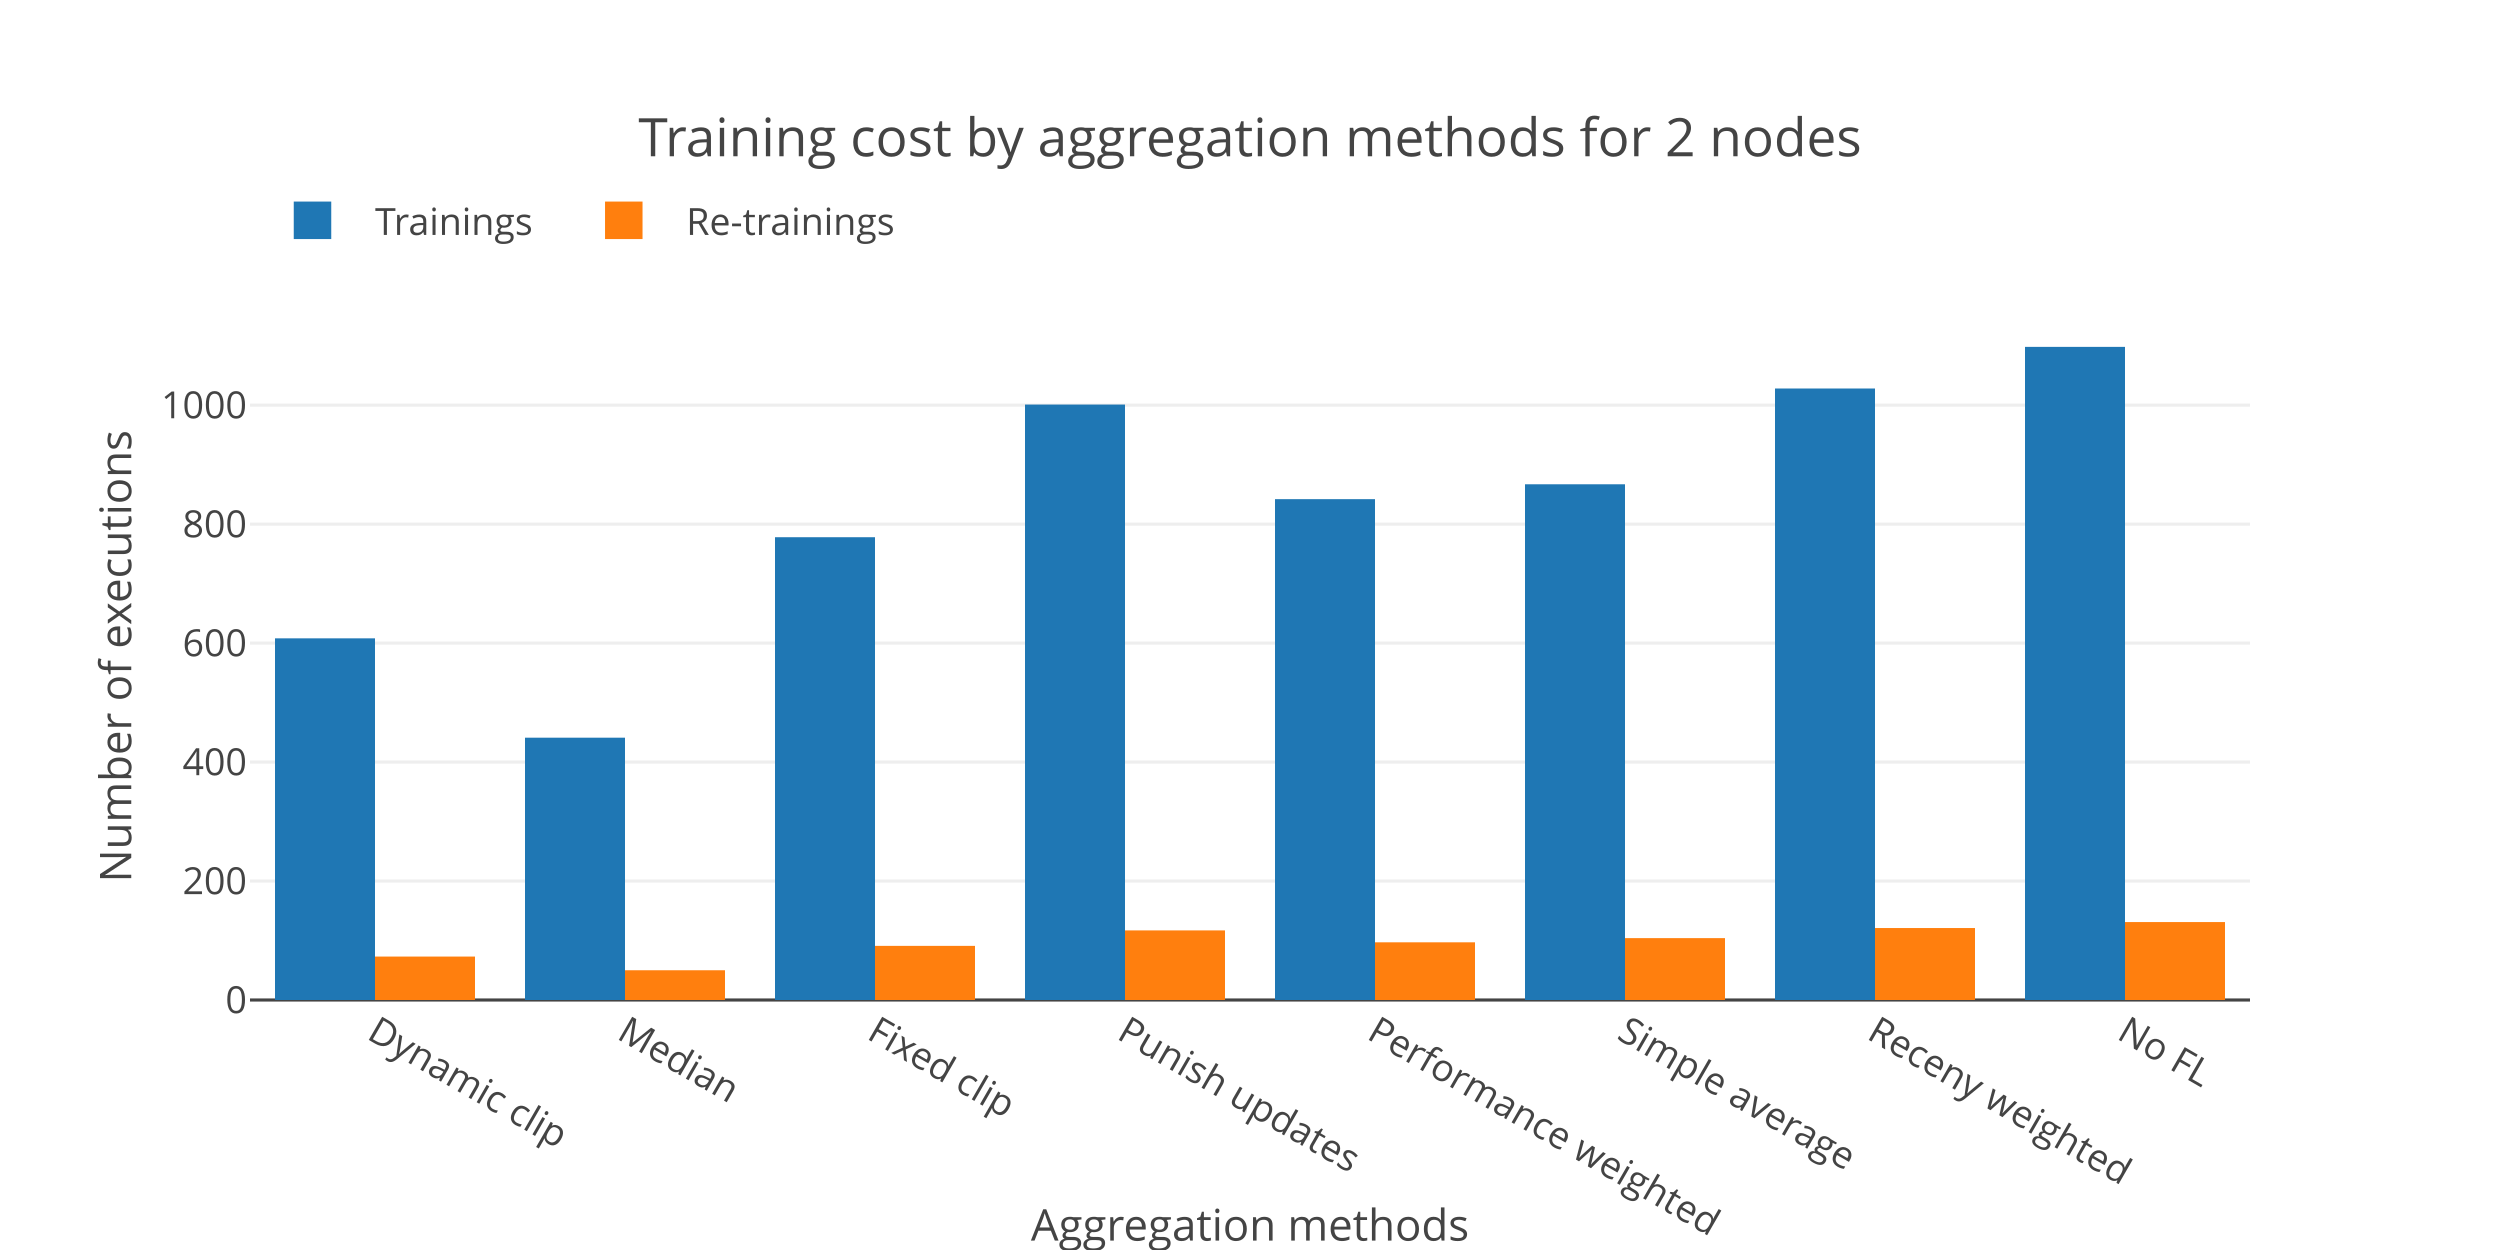
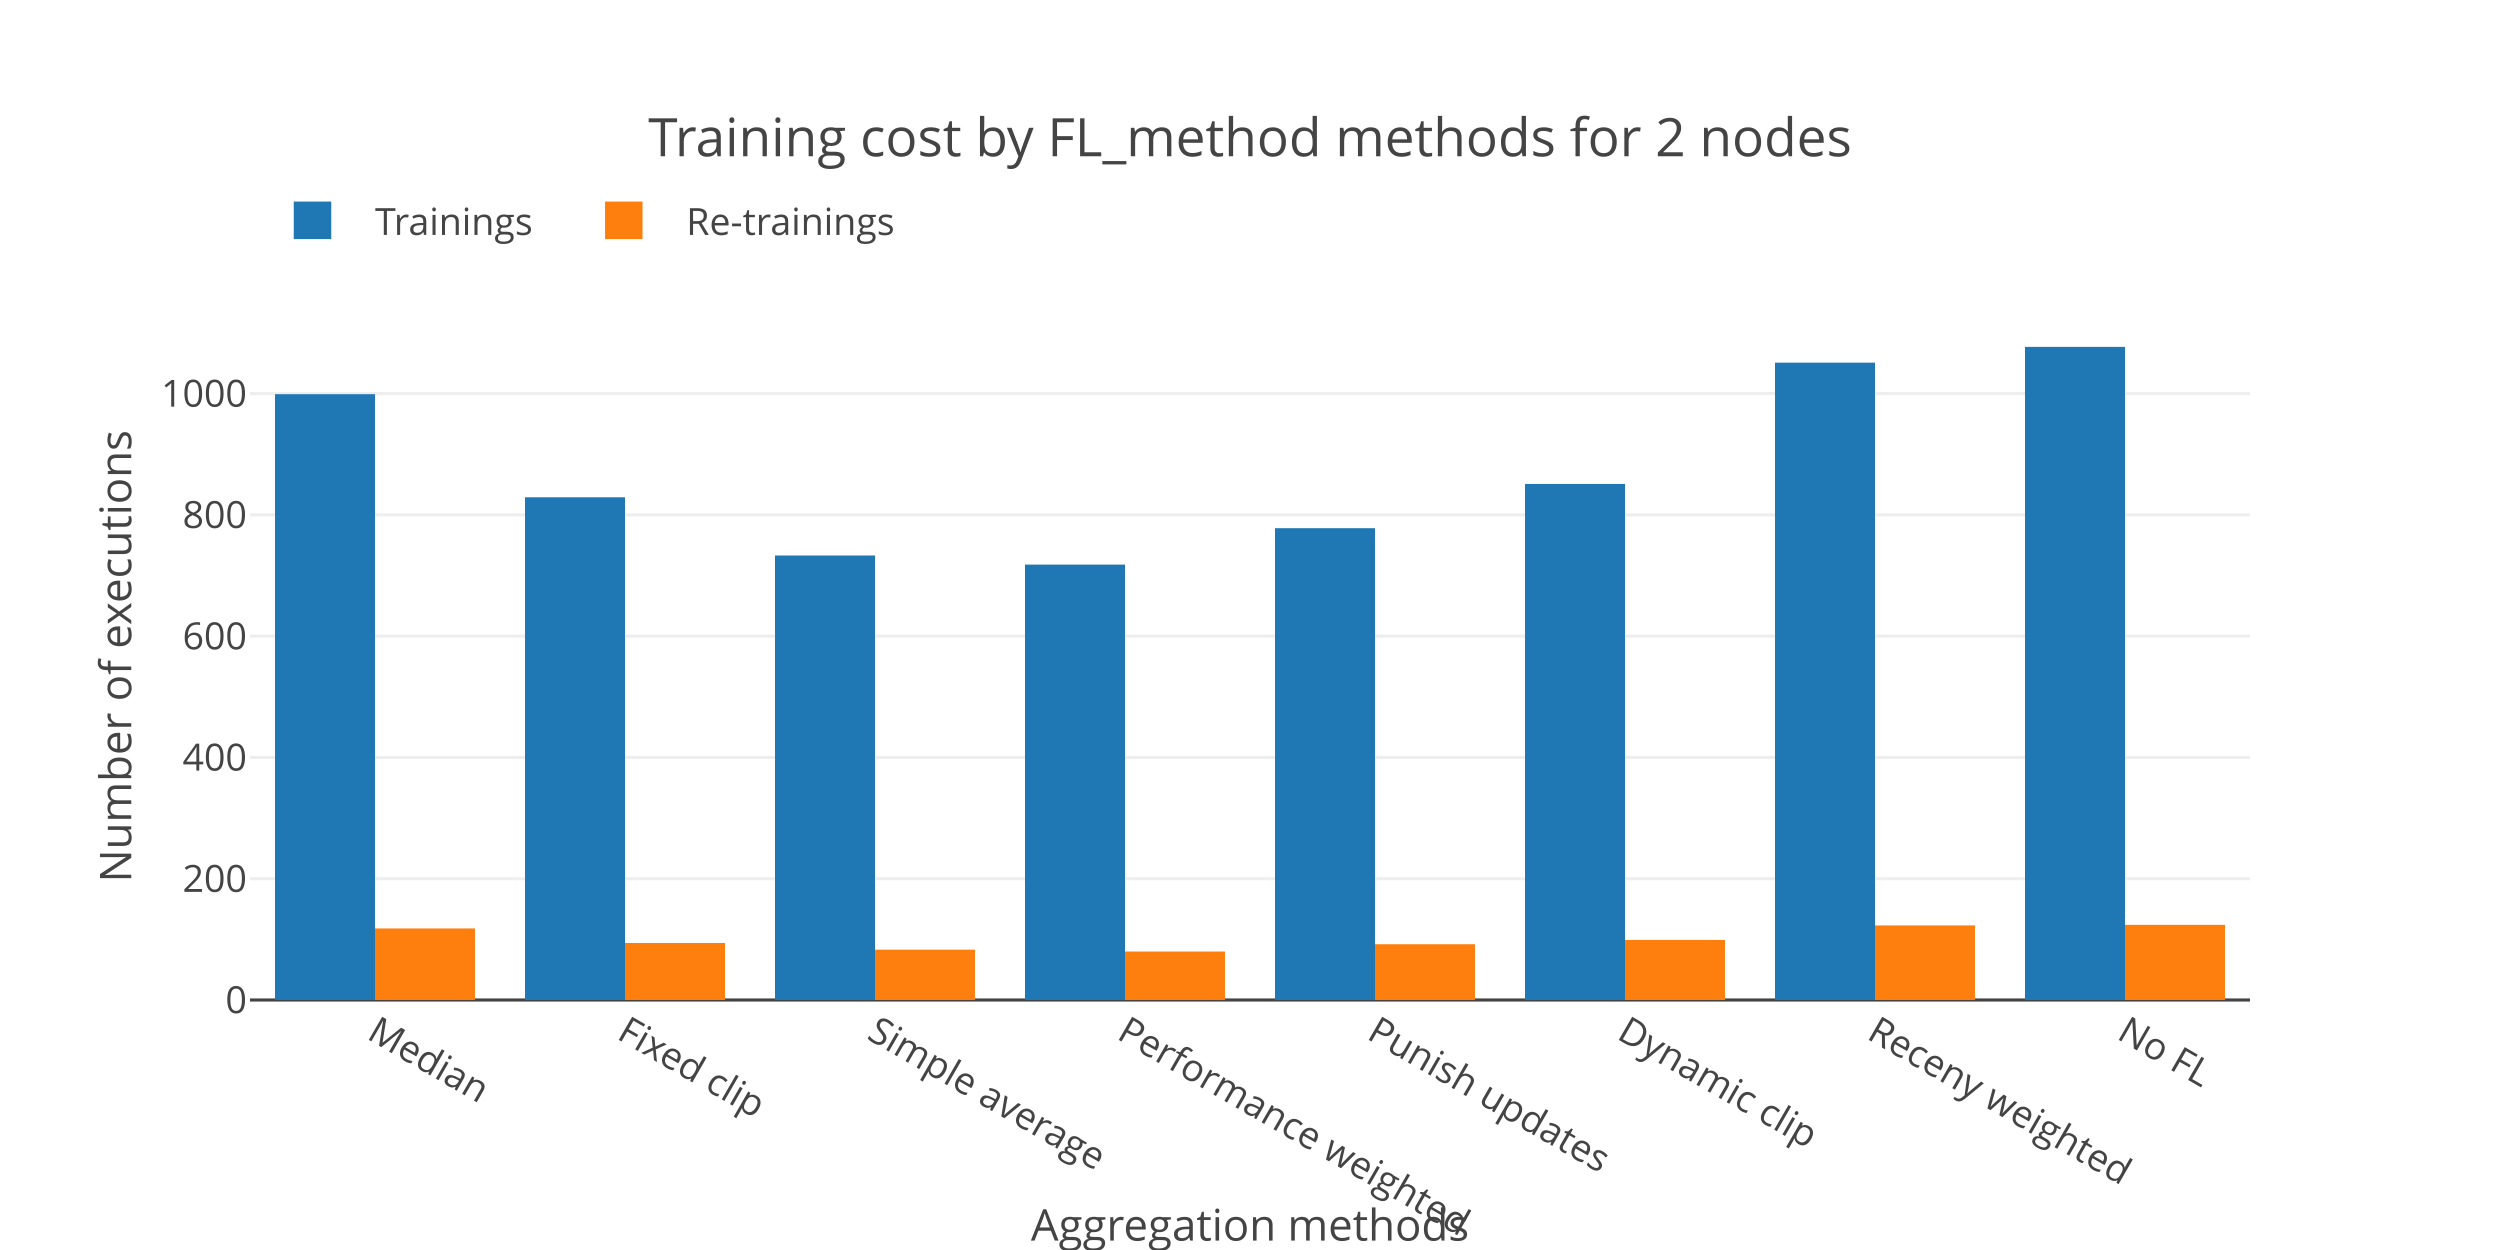
<svg xmlns="http://www.w3.org/2000/svg" class="main-svg" width="800" height="400" style="" viewBox="0 0 800 400">
  <rect x="0" y="0" width="800" height="400" style="fill: rgb(255, 255, 255); fill-opacity: 1;" />
-   <defs id="defs-968c42">
+   <defs id="defs-77be17">
    <g class="clips">
-       <clipPath id="clip968c42xyplot" class="plotclip">
+       <clipPath id="clip77be17xyplot" class="plotclip">
        <rect width="640" height="220" />
      </clipPath>
-       <clipPath class="axesclip" id="clip968c42x">
+       <clipPath class="axesclip" id="clip77be17x">
        <rect x="80" y="0" width="640" height="400" />
      </clipPath>
-       <clipPath class="axesclip" id="clip968c42y">
+       <clipPath class="axesclip" id="clip77be17y">
        <rect x="0" y="100" width="800" height="220" />
      </clipPath>
-       <clipPath class="axesclip" id="clip968c42xy">
+       <clipPath class="axesclip" id="clip77be17xy">
        <rect x="80" y="100" width="640" height="220" />
      </clipPath>
    </g>
    <g class="gradients" />
    <g class="patterns" />
  </defs>
  <g class="bglayer" />
  <g class="layer-below">
    <g class="imagelayer" />
    <g class="shapelayer" />
  </g>
  <g class="cartesianlayer">
    <g class="subplot xy">
      <g class="layer-subplot">
        <g class="shapelayer" />
        <g class="imagelayer" />
      </g>
      <g class="minor-gridlayer">
        <g class="x" />
        <g class="y" />
      </g>
      <g class="gridlayer">
        <g class="x" />
        <g class="y">
-           <path class="ygrid crisp" transform="translate(0,281.93)" d="M80,0h640" style="stroke: rgb(238, 238, 238); stroke-opacity: 1; stroke-width: 1px;" />
-           <path class="ygrid crisp" transform="translate(0,243.86)" d="M80,0h640" style="stroke: rgb(238, 238, 238); stroke-opacity: 1; stroke-width: 1px;" />
-           <path class="ygrid crisp" transform="translate(0,205.79)" d="M80,0h640" style="stroke: rgb(238, 238, 238); stroke-opacity: 1; stroke-width: 1px;" />
-           <path class="ygrid crisp" transform="translate(0,167.72)" d="M80,0h640" style="stroke: rgb(238, 238, 238); stroke-opacity: 1; stroke-width: 1px;" />
-           <path class="ygrid crisp" transform="translate(0,129.65)" d="M80,0h640" style="stroke: rgb(238, 238, 238); stroke-opacity: 1; stroke-width: 1px;" />
+           <path class="ygrid crisp" transform="translate(0,281.19)" d="M80,0h640" style="stroke: rgb(238, 238, 238); stroke-opacity: 1; stroke-width: 1px;" />
+           <path class="ygrid crisp" transform="translate(0,242.38)" d="M80,0h640" style="stroke: rgb(238, 238, 238); stroke-opacity: 1; stroke-width: 1px;" />
+           <path class="ygrid crisp" transform="translate(0,203.57)" d="M80,0h640" style="stroke: rgb(238, 238, 238); stroke-opacity: 1; stroke-width: 1px;" />
+           <path class="ygrid crisp" transform="translate(0,164.75)" d="M80,0h640" style="stroke: rgb(238, 238, 238); stroke-opacity: 1; stroke-width: 1px;" />
+           <path class="ygrid crisp" transform="translate(0,125.94)" d="M80,0h640" style="stroke: rgb(238, 238, 238); stroke-opacity: 1; stroke-width: 1px;" />
        </g>
      </g>
      <g class="zerolinelayer">
        <path class="yzl zl crisp" transform="translate(0,320)" d="M80,0h640" style="stroke: rgb(68, 68, 68); stroke-opacity: 1; stroke-width: 1px;" />
      </g>
      <path class="xlines-below" />
      <path class="ylines-below" />
      <g class="overlines-below" />
      <g class="xaxislayer-below" />
      <g class="yaxislayer-below" />
      <g class="overaxes-below" />
-       <g class="plot" transform="translate(80,100)" clip-path="url(#clip968c42xyplot)">
+       <g class="plot" transform="translate(80,100)" clip-path="url(#clip77be17xyplot)">
        <g class="barlayer mlayer">
          <g class="trace bars" style="opacity: 1;">
            <g class="points">
              <g class="point">
-                 <path d="M8,220V104.27H40V220Z" style="vector-effect: none; opacity: 1; stroke-width: 0px; fill: rgb(31, 119, 180); fill-opacity: 1;" />
-               </g>
-               <g class="point">
-                 <path d="M88,220V136.06H120V220Z" style="vector-effect: none; opacity: 1; stroke-width: 0px; fill: rgb(31, 119, 180); fill-opacity: 1;" />
-               </g>
-               <g class="point">
-                 <path d="M168,220V71.91H200V220Z" style="vector-effect: none; opacity: 1; stroke-width: 0px; fill: rgb(31, 119, 180); fill-opacity: 1;" />
-               </g>
-               <g class="point">
-                 <path d="M248,220V29.46H280V220Z" style="vector-effect: none; opacity: 1; stroke-width: 0px; fill: rgb(31, 119, 180); fill-opacity: 1;" />
-               </g>
-               <g class="point">
-                 <path d="M328,220V59.73H360V220Z" style="vector-effect: none; opacity: 1; stroke-width: 0px; fill: rgb(31, 119, 180); fill-opacity: 1;" />
-               </g>
-               <g class="point">
-                 <path d="M408,220V54.97H440V220Z" style="vector-effect: none; opacity: 1; stroke-width: 0px; fill: rgb(31, 119, 180); fill-opacity: 1;" />
-               </g>
-               <g class="point">
-                 <path d="M488,220V24.32H520V220Z" style="vector-effect: none; opacity: 1; stroke-width: 0px; fill: rgb(31, 119, 180); fill-opacity: 1;" />
+                 <path d="M8,220V26.14H40V220Z" style="vector-effect: none; opacity: 1; stroke-width: 0px; fill: rgb(31, 119, 180); fill-opacity: 1;" />
+               </g>
+               <g class="point">
+                 <path d="M88,220V59.13H120V220Z" style="vector-effect: none; opacity: 1; stroke-width: 0px; fill: rgb(31, 119, 180); fill-opacity: 1;" />
+               </g>
+               <g class="point">
+                 <path d="M168,220V77.76H200V220Z" style="vector-effect: none; opacity: 1; stroke-width: 0px; fill: rgb(31, 119, 180); fill-opacity: 1;" />
+               </g>
+               <g class="point">
+                 <path d="M248,220V80.67H280V220Z" style="vector-effect: none; opacity: 1; stroke-width: 0px; fill: rgb(31, 119, 180); fill-opacity: 1;" />
+               </g>
+               <g class="point">
+                 <path d="M328,220V69.02H360V220Z" style="vector-effect: none; opacity: 1; stroke-width: 0px; fill: rgb(31, 119, 180); fill-opacity: 1;" />
+               </g>
+               <g class="point">
+                 <path d="M408,220V54.86H440V220Z" style="vector-effect: none; opacity: 1; stroke-width: 0px; fill: rgb(31, 119, 180); fill-opacity: 1;" />
+               </g>
+               <g class="point">
+                 <path d="M488,220V16.05H520V220Z" style="vector-effect: none; opacity: 1; stroke-width: 0px; fill: rgb(31, 119, 180); fill-opacity: 1;" />
              </g>
              <g class="point">
                <path d="M568,220V11H600V220Z" style="vector-effect: none; opacity: 1; stroke-width: 0px; fill: rgb(31, 119, 180); fill-opacity: 1;" />
              </g>
            </g>
          </g>
          <g class="trace bars" style="opacity: 1;">
            <g class="points">
              <g class="point">
-                 <path d="M40,220V206.1H72V220Z" style="vector-effect: none; opacity: 1; stroke-width: 0px; fill: rgb(255, 127, 14); fill-opacity: 1;" />
-               </g>
-               <g class="point">
-                 <path d="M120,220V210.48H152V220Z" style="vector-effect: none; opacity: 1; stroke-width: 0px; fill: rgb(255, 127, 14); fill-opacity: 1;" />
-               </g>
-               <g class="point">
-                 <path d="M200,220V202.68H232V220Z" style="vector-effect: none; opacity: 1; stroke-width: 0px; fill: rgb(255, 127, 14); fill-opacity: 1;" />
-               </g>
-               <g class="point">
-                 <path d="M280,220V197.73H312V220Z" style="vector-effect: none; opacity: 1; stroke-width: 0px; fill: rgb(255, 127, 14); fill-opacity: 1;" />
-               </g>
-               <g class="point">
-                 <path d="M360,220V201.54H392V220Z" style="vector-effect: none; opacity: 1; stroke-width: 0px; fill: rgb(255, 127, 14); fill-opacity: 1;" />
-               </g>
-               <g class="point">
-                 <path d="M440,220V200.2H472V220Z" style="vector-effect: none; opacity: 1; stroke-width: 0px; fill: rgb(255, 127, 14); fill-opacity: 1;" />
-               </g>
-               <g class="point">
-                 <path d="M520,220V196.97H552V220Z" style="vector-effect: none; opacity: 1; stroke-width: 0px; fill: rgb(255, 127, 14); fill-opacity: 1;" />
-               </g>
-               <g class="point">
-                 <path d="M600,220V195.06H632V220Z" style="vector-effect: none; opacity: 1; stroke-width: 0px; fill: rgb(255, 127, 14); fill-opacity: 1;" />
+                 <path d="M40,220V197.1H72V220Z" style="vector-effect: none; opacity: 1; stroke-width: 0px; fill: rgb(255, 127, 14); fill-opacity: 1;" />
+               </g>
+               <g class="point">
+                 <path d="M120,220V201.76H152V220Z" style="vector-effect: none; opacity: 1; stroke-width: 0px; fill: rgb(255, 127, 14); fill-opacity: 1;" />
+               </g>
+               <g class="point">
+                 <path d="M200,220V203.89H232V220Z" style="vector-effect: none; opacity: 1; stroke-width: 0px; fill: rgb(255, 127, 14); fill-opacity: 1;" />
+               </g>
+               <g class="point">
+                 <path d="M280,220V204.48H312V220Z" style="vector-effect: none; opacity: 1; stroke-width: 0px; fill: rgb(255, 127, 14); fill-opacity: 1;" />
+               </g>
+               <g class="point">
+                 <path d="M360,220V202.15H392V220Z" style="vector-effect: none; opacity: 1; stroke-width: 0px; fill: rgb(255, 127, 14); fill-opacity: 1;" />
+               </g>
+               <g class="point">
+                 <path d="M440,220V200.79H472V220Z" style="vector-effect: none; opacity: 1; stroke-width: 0px; fill: rgb(255, 127, 14); fill-opacity: 1;" />
+               </g>
+               <g class="point">
+                 <path d="M520,220V196.13H552V220Z" style="vector-effect: none; opacity: 1; stroke-width: 0px; fill: rgb(255, 127, 14); fill-opacity: 1;" />
+               </g>
+               <g class="point">
+                 <path d="M600,220V195.94H632V220Z" style="vector-effect: none; opacity: 1; stroke-width: 0px; fill: rgb(255, 127, 14); fill-opacity: 1;" />
              </g>
            </g>
          </g>
        </g>
      </g>
      <g class="overplot" />
      <path class="xlines-above crisp" d="M0,0" style="fill: none;" />
      <path class="ylines-above crisp" d="M0,0" style="fill: none;" />
      <g class="overlines-above" />
      <g class="xaxislayer-above">
        <g class="xtick">
-           <text text-anchor="start" x="0" y="333" transform="translate(120,0) rotate(30,0,327)" style="font-family: 'Open Sans', verdana, arial, sans-serif; font-size: 12px; fill: rgb(68, 68, 68); fill-opacity: 1; white-space: pre; opacity: 1;">Dynamic clip</text>
-         </g>
-         <g class="xtick">
-           <text text-anchor="start" x="0" y="333" transform="translate(200,0) rotate(30,0,327)" style="font-family: 'Open Sans', verdana, arial, sans-serif; font-size: 12px; fill: rgb(68, 68, 68); fill-opacity: 1; white-space: pre; opacity: 1;">Median</text>
-         </g>
-         <g class="xtick">
-           <text text-anchor="start" x="0" y="333" transform="translate(280,0) rotate(30,0,327)" style="font-family: 'Open Sans', verdana, arial, sans-serif; font-size: 12px; fill: rgb(68, 68, 68); fill-opacity: 1; white-space: pre; opacity: 1;">Fixed clip</text>
-         </g>
-         <g class="xtick">
-           <text text-anchor="start" x="0" y="333" transform="translate(360,0) rotate(30,0,327)" style="font-family: 'Open Sans', verdana, arial, sans-serif; font-size: 12px; fill: rgb(68, 68, 68); fill-opacity: 1; white-space: pre; opacity: 1;">Punish updates</text>
-         </g>
-         <g class="xtick">
-           <text text-anchor="start" x="0" y="333" transform="translate(440,0) rotate(30,0,327)" style="font-family: 'Open Sans', verdana, arial, sans-serif; font-size: 12px; fill: rgb(68, 68, 68); fill-opacity: 1; white-space: pre; opacity: 1;">Performance weighted</text>
-         </g>
-         <g class="xtick">
-           <text text-anchor="start" x="0" y="333" transform="translate(520,0) rotate(30,0,327)" style="font-family: 'Open Sans', verdana, arial, sans-serif; font-size: 12px; fill: rgb(68, 68, 68); fill-opacity: 1; white-space: pre; opacity: 1;">Simple average</text>
+           <text text-anchor="start" x="0" y="333" transform="translate(120,0) rotate(30,0,327)" style="font-family: 'Open Sans', verdana, arial, sans-serif; font-size: 12px; fill: rgb(68, 68, 68); fill-opacity: 1; white-space: pre; opacity: 1;">Median</text>
+         </g>
+         <g class="xtick">
+           <text text-anchor="start" x="0" y="333" transform="translate(200,0) rotate(30,0,327)" style="font-family: 'Open Sans', verdana, arial, sans-serif; font-size: 12px; fill: rgb(68, 68, 68); fill-opacity: 1; white-space: pre; opacity: 1;">Fixed clip</text>
+         </g>
+         <g class="xtick">
+           <text text-anchor="start" x="0" y="333" transform="translate(280,0) rotate(30,0,327)" style="font-family: 'Open Sans', verdana, arial, sans-serif; font-size: 12px; fill: rgb(68, 68, 68); fill-opacity: 1; white-space: pre; opacity: 1;">Simple average</text>
+         </g>
+         <g class="xtick">
+           <text text-anchor="start" x="0" y="333" transform="translate(360,0) rotate(30,0,327)" style="font-family: 'Open Sans', verdana, arial, sans-serif; font-size: 12px; fill: rgb(68, 68, 68); fill-opacity: 1; white-space: pre; opacity: 1;">Performance weighted</text>
+         </g>
+         <g class="xtick">
+           <text text-anchor="start" x="0" y="333" transform="translate(440,0) rotate(30,0,327)" style="font-family: 'Open Sans', verdana, arial, sans-serif; font-size: 12px; fill: rgb(68, 68, 68); fill-opacity: 1; white-space: pre; opacity: 1;">Punish updates</text>
+         </g>
+         <g class="xtick">
+           <text text-anchor="start" x="0" y="333" transform="translate(520,0) rotate(30,0,327)" style="font-family: 'Open Sans', verdana, arial, sans-serif; font-size: 12px; fill: rgb(68, 68, 68); fill-opacity: 1; white-space: pre; opacity: 1;">Dynamic clip</text>
        </g>
        <g class="xtick">
          <text text-anchor="start" x="0" y="333" transform="translate(600,0) rotate(30,0,327)" style="font-family: 'Open Sans', verdana, arial, sans-serif; font-size: 12px; fill: rgb(68, 68, 68); fill-opacity: 1; white-space: pre; opacity: 1;">Receny weighted</text>
        </g>
        <g class="xtick">
          <text text-anchor="start" x="0" y="333" transform="translate(680,0) rotate(30,0,327)" style="font-family: 'Open Sans', verdana, arial, sans-serif; font-size: 12px; fill: rgb(68, 68, 68); fill-opacity: 1; white-space: pre; opacity: 1;">No FL</text>
        </g>
      </g>
      <g class="yaxislayer-above">
        <g class="ytick">
          <text text-anchor="end" x="79" y="4.2" transform="translate(0,320)" style="font-family: 'Open Sans', verdana, arial, sans-serif; font-size: 12px; fill: rgb(68, 68, 68); fill-opacity: 1; white-space: pre; opacity: 1;">0</text>
        </g>
        <g class="ytick">
-           <text text-anchor="end" x="79" y="4.2" style="font-family: 'Open Sans', verdana, arial, sans-serif; font-size: 12px; fill: rgb(68, 68, 68); fill-opacity: 1; white-space: pre; opacity: 1;" transform="translate(0,281.93)">200</text>
-         </g>
-         <g class="ytick">
-           <text text-anchor="end" x="79" y="4.2" style="font-family: 'Open Sans', verdana, arial, sans-serif; font-size: 12px; fill: rgb(68, 68, 68); fill-opacity: 1; white-space: pre; opacity: 1;" transform="translate(0,243.86)">400</text>
-         </g>
-         <g class="ytick">
-           <text text-anchor="end" x="79" y="4.2" style="font-family: 'Open Sans', verdana, arial, sans-serif; font-size: 12px; fill: rgb(68, 68, 68); fill-opacity: 1; white-space: pre; opacity: 1;" transform="translate(0,205.79)">600</text>
-         </g>
-         <g class="ytick">
-           <text text-anchor="end" x="79" y="4.2" style="font-family: 'Open Sans', verdana, arial, sans-serif; font-size: 12px; fill: rgb(68, 68, 68); fill-opacity: 1; white-space: pre; opacity: 1;" transform="translate(0,167.72)">800</text>
-         </g>
-         <g class="ytick">
-           <text text-anchor="end" x="79" y="4.2" style="font-family: 'Open Sans', verdana, arial, sans-serif; font-size: 12px; fill: rgb(68, 68, 68); fill-opacity: 1; white-space: pre; opacity: 1;" transform="translate(0,129.65)">1000</text>
+           <text text-anchor="end" x="79" y="4.2" style="font-family: 'Open Sans', verdana, arial, sans-serif; font-size: 12px; fill: rgb(68, 68, 68); fill-opacity: 1; white-space: pre; opacity: 1;" transform="translate(0,281.19)">200</text>
+         </g>
+         <g class="ytick">
+           <text text-anchor="end" x="79" y="4.2" style="font-family: 'Open Sans', verdana, arial, sans-serif; font-size: 12px; fill: rgb(68, 68, 68); fill-opacity: 1; white-space: pre; opacity: 1;" transform="translate(0,242.38)">400</text>
+         </g>
+         <g class="ytick">
+           <text text-anchor="end" x="79" y="4.2" style="font-family: 'Open Sans', verdana, arial, sans-serif; font-size: 12px; fill: rgb(68, 68, 68); fill-opacity: 1; white-space: pre; opacity: 1;" transform="translate(0,203.57)">600</text>
+         </g>
+         <g class="ytick">
+           <text text-anchor="end" x="79" y="4.2" style="font-family: 'Open Sans', verdana, arial, sans-serif; font-size: 12px; fill: rgb(68, 68, 68); fill-opacity: 1; white-space: pre; opacity: 1;" transform="translate(0,164.75)">800</text>
+         </g>
+         <g class="ytick">
+           <text text-anchor="end" x="79" y="4.2" style="font-family: 'Open Sans', verdana, arial, sans-serif; font-size: 12px; fill: rgb(68, 68, 68); fill-opacity: 1; white-space: pre; opacity: 1;" transform="translate(0,125.94)">1000</text>
        </g>
      </g>
      <g class="overaxes-above" />
    </g>
  </g>
  <g class="polarlayer" />
  <g class="smithlayer" />
  <g class="ternarylayer" />
  <g class="geolayer" />
  <g class="funnelarealayer" />
  <g class="pielayer" />
  <g class="iciclelayer" />
  <g class="treemaplayer" />
  <g class="sunburstlayer" />
  <g class="glimages" />
-   <defs id="topdefs-968c42">
+   <defs id="topdefs-77be17">
    <g class="clips" />
-     <clipPath id="legend968c42">
+     <clipPath id="legend77be17">
      <rect width="217" height="29" x="0" y="0" />
    </clipPath>
  </defs>
  <g class="layer-above">
    <g class="imagelayer" />
    <g class="shapelayer" />
  </g>
  <g class="infolayer">
    <g class="legend" pointer-events="all" transform="translate(80,56)">
      <rect class="bg" shape-rendering="crispEdges" width="217" height="29" x="0" y="0" style="stroke: rgb(68, 68, 68); stroke-opacity: 1; fill: rgb(255, 255, 255); fill-opacity: 1; stroke-width: 0px;" />
-       <g class="scrollbox" transform="" clip-path="url(#legend968c42)">
+       <g class="scrollbox" transform="" clip-path="url(#legend77be17)">
        <g class="groups">
          <g class="traces" transform="translate(0,14.5)" style="opacity: 1;">
            <text class="legendtext" text-anchor="start" x="40" y="4.68" style="font-family: 'Open Sans', verdana, arial, sans-serif; font-size: 12px; fill: rgb(68, 68, 68); fill-opacity: 1; white-space: pre;">Trainings</text>
            <g class="layers" style="opacity: 1;">
              <g class="legendfill" />
              <g class="legendlines" />
              <g class="legendsymbols">
                <g class="legendpoints">
                  <path class="legendundefined" d="M6,6H-6V-6H6Z" transform="translate(20,0)" style="stroke-width: 0px; fill: rgb(31, 119, 180); fill-opacity: 1;" />
                </g>
              </g>
            </g>
            <rect class="legendtoggle" x="0" y="-9.5" width="97.109" height="19" style="fill: rgb(0, 0, 0); fill-opacity: 0;" />
          </g>
          <g class="traces" transform="translate(99.60938,14.5)" style="opacity: 1;">
            <text class="legendtext" text-anchor="start" x="40" y="4.68" style="font-family: 'Open Sans', verdana, arial, sans-serif; font-size: 12px; fill: rgb(68, 68, 68); fill-opacity: 1; white-space: pre;">Re-trainings</text>
            <g class="layers" style="opacity: 1;">
              <g class="legendfill" />
              <g class="legendlines" />
              <g class="legendsymbols">
                <g class="legendpoints">
                  <path class="legendundefined" d="M6,6H-6V-6H6Z" transform="translate(20,0)" style="stroke-width: 0px; fill: rgb(255, 127, 14); fill-opacity: 1;" />
                </g>
              </g>
            </g>
            <rect class="legendtoggle" x="0" y="-9.5" width="114.766" height="19" style="fill: rgb(0, 0, 0); fill-opacity: 0;" />
          </g>
        </g>
      </g>
      <rect class="scrollbar" rx="20" ry="3" width="0" height="0" x="0" y="0" style="fill: rgb(128, 139, 164); fill-opacity: 1;" />
    </g>
    <g class="g-gtitle">
-       <text class="gtitle" x="400" y="50" text-anchor="middle" dy="0em" style="font-family: 'Open Sans', verdana, arial, sans-serif; font-size: 17px; fill: rgb(68, 68, 68); opacity: 1; font-weight: normal; white-space: pre;">Training cost by aggregation methods for 2 nodes</text>
+       <text class="gtitle" x="400" y="50" text-anchor="middle" dy="0em" style="font-family: 'Open Sans', verdana, arial, sans-serif; font-size: 17px; fill: rgb(68, 68, 68); opacity: 1; font-weight: normal; white-space: pre;">Training cost by FL_method methods for 2 nodes</text>
    </g>
    <g class="g-xtitle" transform="translate(0,25)">
      <text class="xtitle" x="400" y="372" text-anchor="middle" style="font-family: 'Open Sans', verdana, arial, sans-serif; font-size: 14px; fill: rgb(68, 68, 68); opacity: 1; font-weight: normal; white-space: pre;">Aggregation methods</text>
    </g>
    <g class="g-ytitle">
      <text class="ytitle" transform="rotate(-90,42,210)" x="42" y="210" text-anchor="middle" style="font-family: 'Open Sans', verdana, arial, sans-serif; font-size: 14px; fill: rgb(68, 68, 68); opacity: 1; font-weight: normal; white-space: pre;">Number of executions</text>
    </g>
  </g>
</svg>
